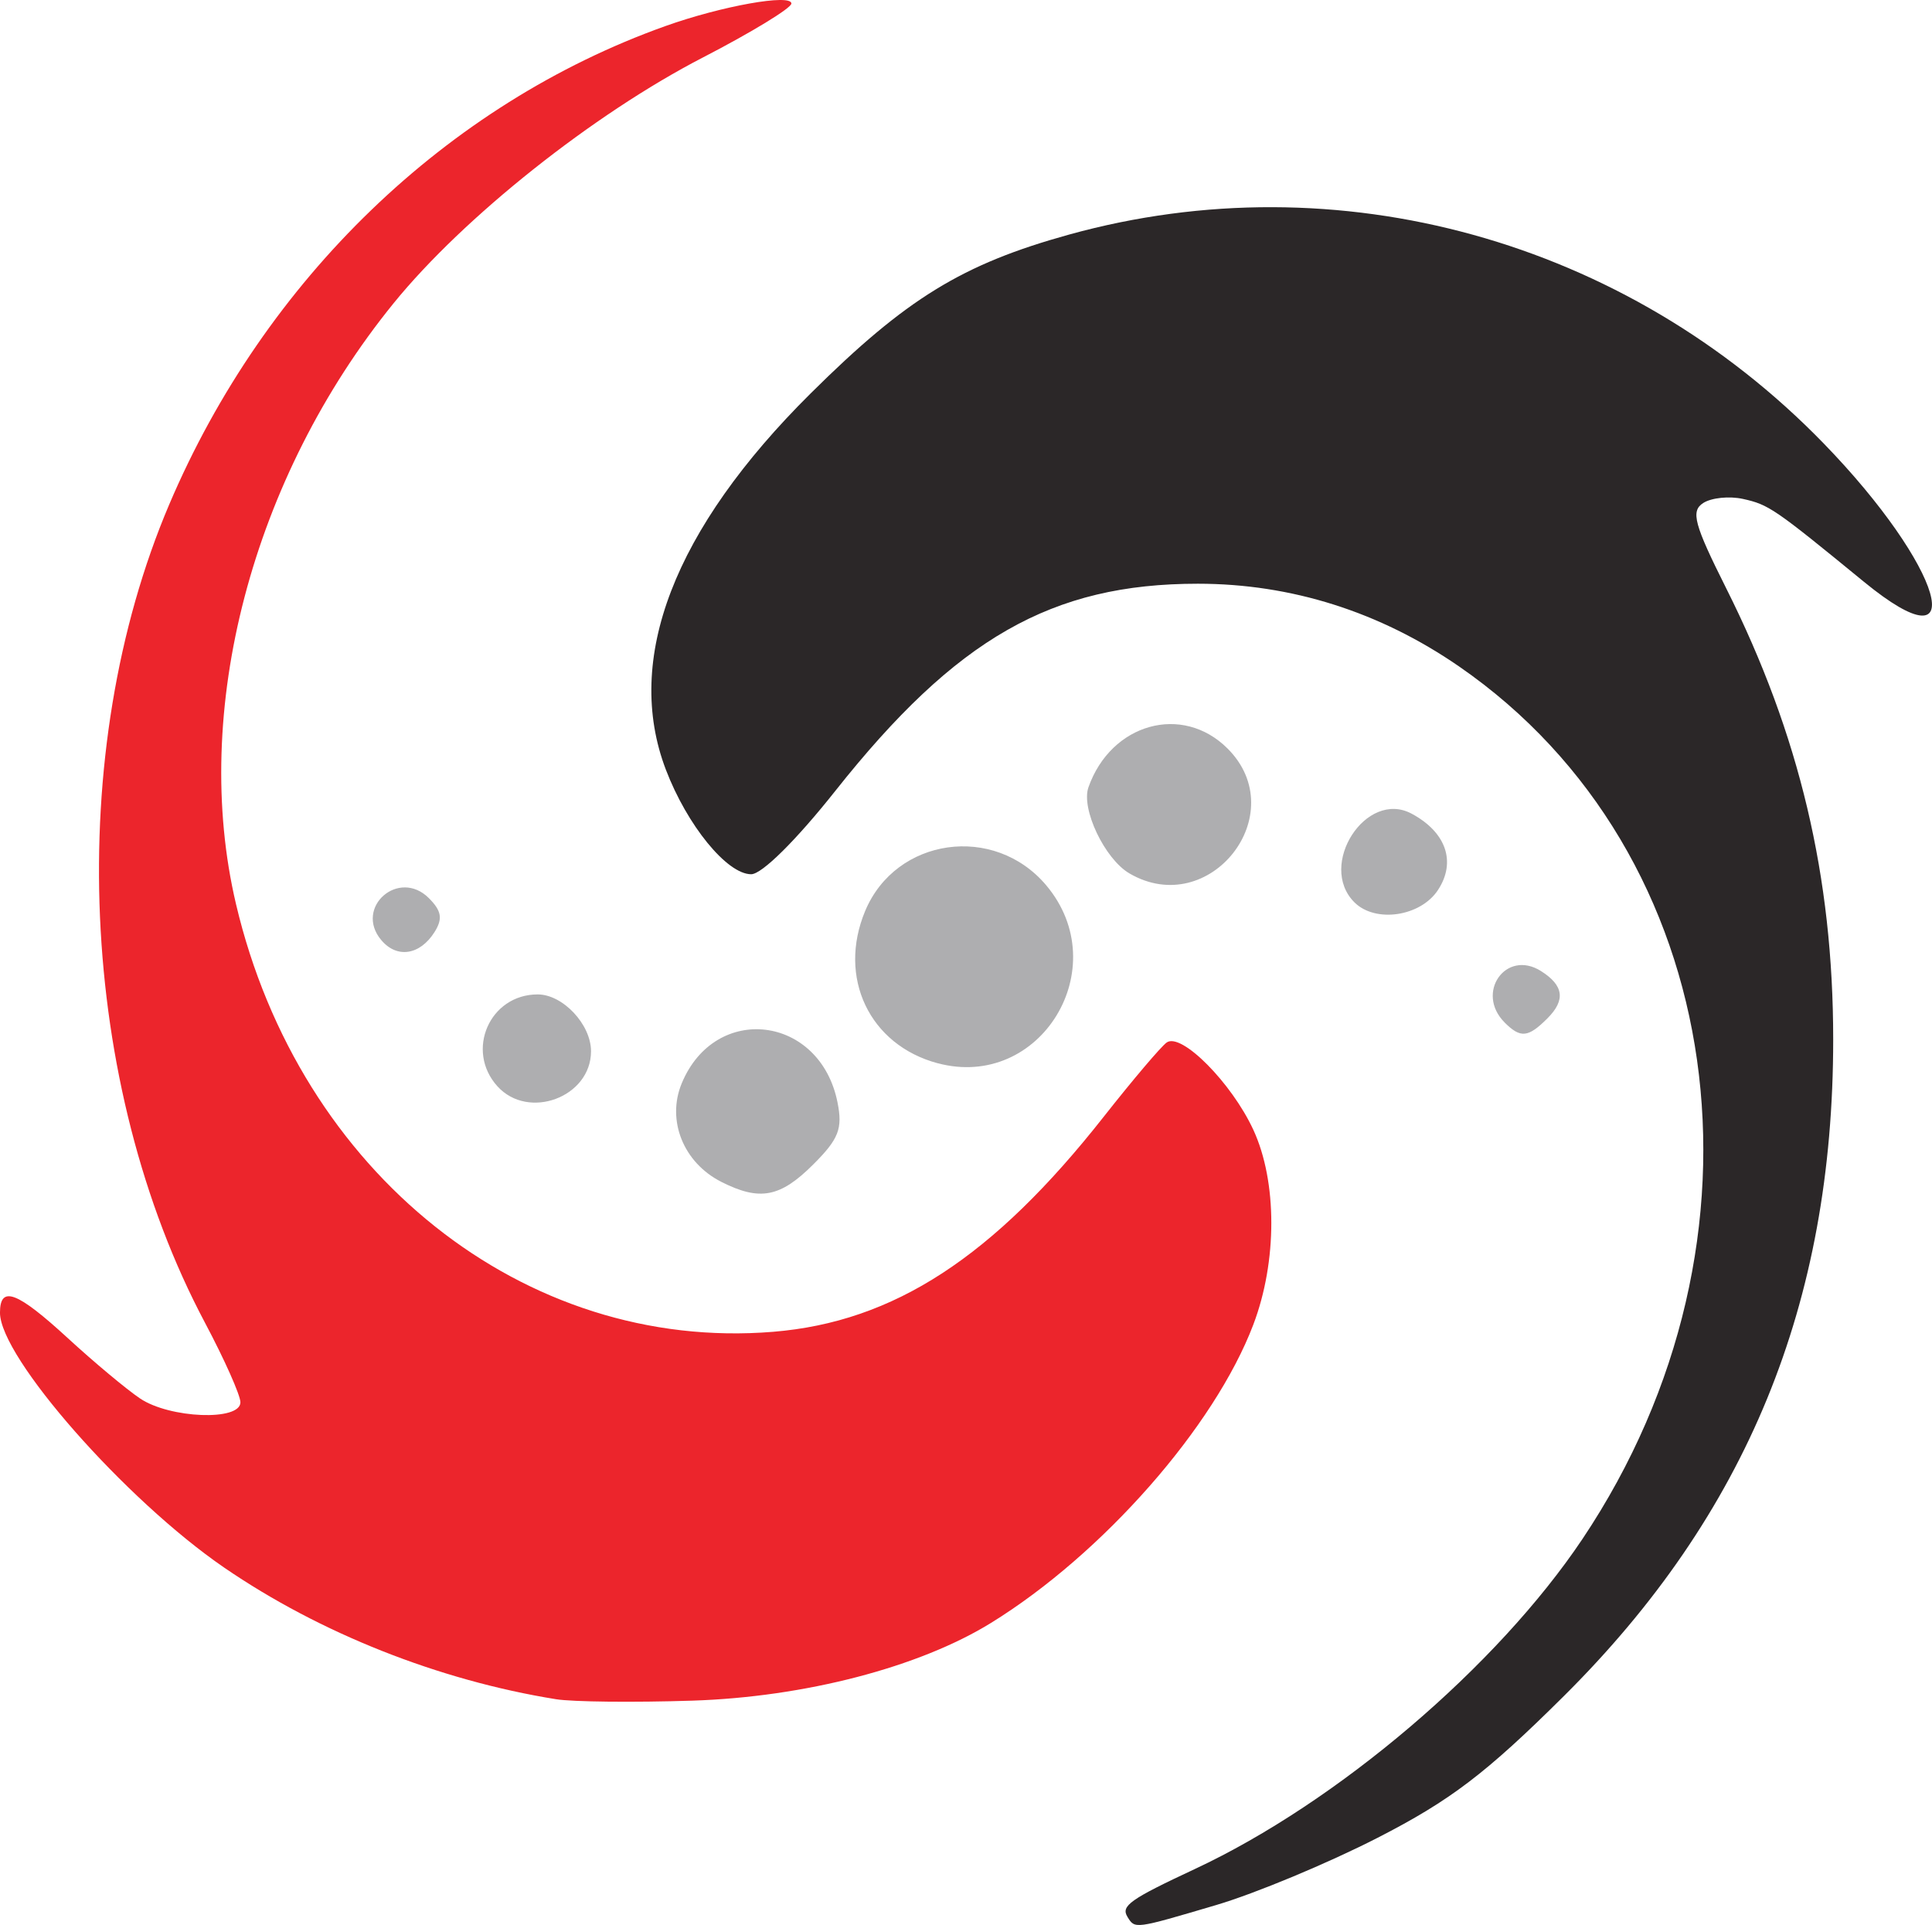
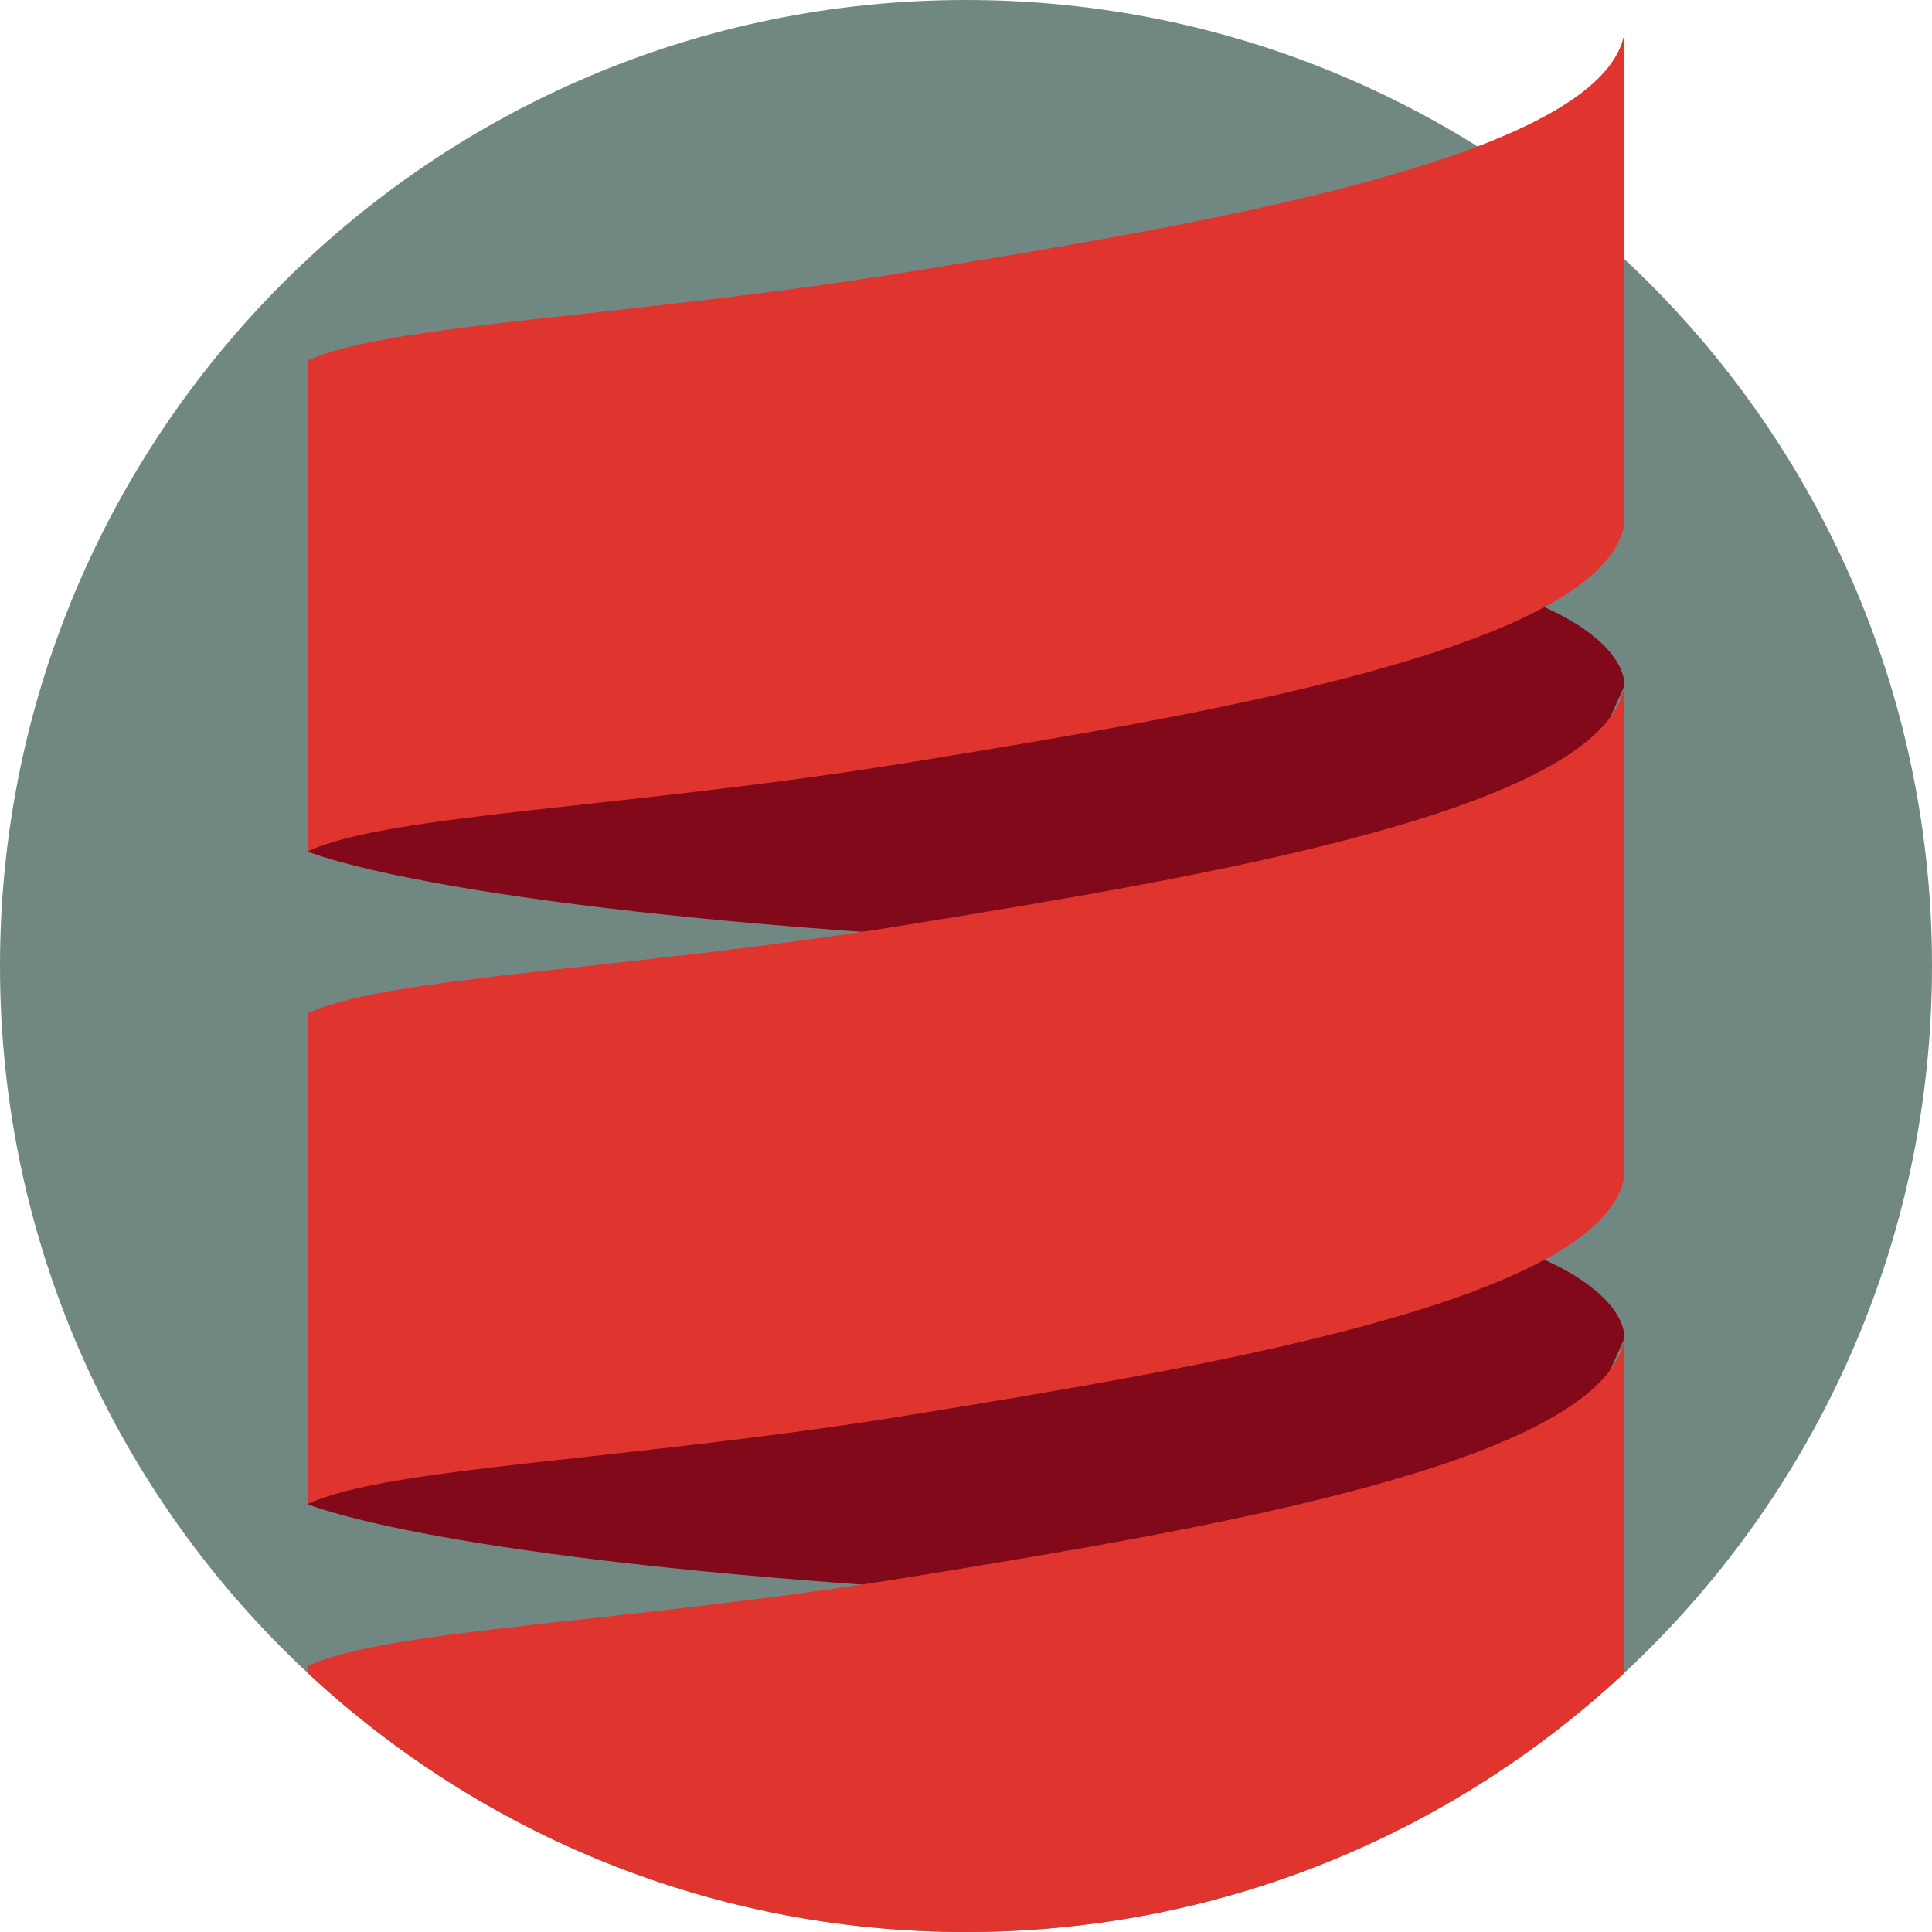
- <svg xmlns="http://www.w3.org/2000/svg" width="51.026mm" height="50.841mm" viewBox="0 0 51.026 50.841" version="1.1" id="svg8">
-   <defs id="defs2" />
-   <g id="layer1" transform="translate(-228.1192,-225.5179)">
-     <g id="g826" transform="translate(52.78573,-3.274052)">
-       <path id="path842" d="m 194.383,260.006 c -1,-0.506 -1.449,-1.624 -1.045,-2.6 0.886,-2.14 3.655,-1.802 4.115,0.502 0.139,0.694 0.033,0.966 -0.638,1.636 -0.875,0.875 -1.414,0.977 -2.433,0.462 z m -5.912,-2.523 c -0.854,-0.944 -0.205,-2.427 1.063,-2.427 0.665,0 1.409,0.793 1.409,1.501 0,1.212 -1.653,1.831 -2.473,0.925 z m 11.627,-0.609 c -1.801,-0.482 -2.649,-2.263 -1.915,-4.021 0.811,-1.942 3.409,-2.31 4.783,-0.678 1.831,2.176 -0.152,5.425 -2.868,4.698 z m 14.975,-1.076 c -0.784,-0.784 0.034,-1.943 0.959,-1.359 0.602,0.379 0.654,0.766 0.171,1.249 -0.511,0.511 -0.71,0.53 -1.131,0.11 z m -29.674,-2.181 c -0.715,-0.861 0.468,-1.897 1.261,-1.104 0.337,0.337 0.371,0.544 0.15,0.896 -0.386,0.613 -0.999,0.704 -1.41,0.208 z m 25.705,-0.994 c -0.982,-0.982 0.31,-2.984 1.511,-2.341 0.912,0.488 1.184,1.273 0.698,2.015 -0.461,0.704 -1.655,0.88 -2.209,0.326 z m -5.94,-0.762 c -0.654,-0.381 -1.285,-1.707 -1.083,-2.277 0.598,-1.69 2.482,-2.214 3.675,-1.021 1.728,1.728 -0.475,4.531 -2.592,3.298 z" style="fill:#aeaeb0;stroke-width:0.265" />
-       <path id="path840" d="m 190.018,273.671 c -3.099,-0.499 -6.243,-1.747 -8.768,-3.479 -2.612,-1.793 -5.917,-5.551 -5.917,-6.73 0,-0.731 0.45,-0.561 1.797,0.677 0.685,0.63 1.54,1.344 1.9,1.587 0.784,0.53 2.653,0.603 2.653,0.103 0,-0.187 -0.421,-1.132 -0.935,-2.1 -3.349,-6.307 -3.732,-15.065 -0.944,-21.616 2.531,-5.947 7.327,-10.57 13.105,-12.633 1.481,-0.529 3.326,-0.859 3.326,-0.595 0,0.12 -1.052,0.761 -2.337,1.425 -2.896,1.496 -6.326,4.221 -8.169,6.491 -3.745,4.612 -5.363,10.779 -4.162,15.871 1.675,7.105 7.613,11.833 14.186,11.295 3.186,-0.261 5.81,-1.968 8.733,-5.683 0.767,-0.974 1.515,-1.856 1.662,-1.959 0.387,-0.27 1.713,1.067 2.286,2.304 0.635,1.371 0.635,3.48 2.6e-4,5.15 -1.025,2.697 -3.979,6.057 -6.926,7.876 -1.898,1.172 -4.921,1.959 -7.894,2.054 -1.541,0.05 -3.159,0.033 -3.596,-0.038 z" style="fill:#ec252c;fill-opacity:1;stroke-width:0.265" />
-       <path id="path844" d="m 205.11,279.417 c -0.177,-0.287 0.07,-0.462 1.778,-1.26 3.768,-1.76 7.985,-5.351 10.239,-8.717 5.301,-7.918 3.856,-18.138 -3.258,-23.046 -2.093,-1.444 -4.433,-2.185 -6.899,-2.185 -3.858,0 -6.38,1.441 -9.572,5.468 -1.035,1.306 -1.942,2.205 -2.225,2.205 -0.639,0 -1.691,-1.29 -2.253,-2.761 -1.114,-2.916 0.208,-6.351 3.825,-9.94 2.522,-2.503 4.001,-3.412 6.826,-4.194 7.092,-1.965 14.708,0.142 19.925,5.514 3.165,3.258 3.973,6.039 1.063,3.655 -2.364,-1.936 -2.509,-2.035 -3.189,-2.186 -0.364,-0.081 -0.838,-0.032 -1.054,0.108 -0.333,0.216 -0.24,0.56 0.613,2.262 1.931,3.854 2.821,7.608 2.821,11.908 0,6.976 -2.284,12.542 -7.115,17.341 -2.054,2.041 -2.997,2.758 -4.922,3.744 -1.31,0.671 -3.228,1.47 -4.262,1.775 -2.163,0.639 -2.14,0.636 -2.341,0.31 z" style="fill:#2b2728;fill-opacity:1;stroke-width:0.265" />
-     </g>
+ <svg xmlns="http://www.w3.org/2000/svg" version="1.1" id="Capa_1" x="0px" y="0px" viewBox="0 0 512 512" style="enable-background:new 0 0 512 512;" xml:space="preserve">
+   <path style="fill:#718882;" d="M512,256c0,73.947-31.357,140.581-81.502,187.308C384.773,485.93,323.438,512,256,512  c-67.448,0-128.784-26.081-174.508-68.702C31.347,396.57,0,329.947,0,256C0,114.615,114.615,0,256,0S512,114.615,512,256z" />
+   <path style="fill:#81091A;" d="M430.497,181.71c0-13.776-31.379-33.293-87.632-30.614c-56.253,2.678-254.097,32.371-261.368,74.543  c0,0,31.284,13.568,155.271,21.891s182.249-40.18,182.249-40.18L430.497,181.71z" />
+   <path style="fill:#DF352E;" d="M430.497,138.772c-5.74,33.293-113.655,50.896-188.659,63.141  c-75.005,12.245-139.293,13.777-160.341,23.727V95.608c21.047-9.95,85.337-11.48,160.342-23.725s182.919-29.85,188.658-63.142  V138.772z" />
+   <path style="fill:#81091A;" d="M430.497,354.679c0-13.776-31.379-33.293-87.632-30.614c-56.253,2.678-254.097,32.371-261.368,74.543  c0,0,31.284,13.568,155.271,21.891c123.987,8.324,182.249-40.181,182.249-40.181L430.497,354.679z" />
+   <g>
+     <path style="fill:#DF352E;" d="M430.497,311.741c-5.74,33.293-113.655,50.896-188.659,63.141   c-75.005,12.245-139.293,13.777-160.341,23.726V268.577c21.047-9.95,85.337-11.48,160.342-23.725s182.919-29.849,188.659-63.141   v130.03H430.497z" />
+     <path style="fill:#DF352E;" d="M430.498,354.68v88.628C384.773,485.93,323.438,512,256,512   c-67.448,0-128.784-26.081-174.508-68.702v-1.755c21.055-9.947,85.337-11.473,160.35-23.719   C316.844,405.577,424.761,387.971,430.498,354.68z" />
  </g>
+   <g>
+ </g>
+   <g>
+ </g>
+   <g>
+ </g>
+   <g>
+ </g>
+   <g>
+ </g>
+   <g>
+ </g>
+   <g>
+ </g>
+   <g>
+ </g>
+   <g>
+ </g>
+   <g>
+ </g>
+   <g>
+ </g>
+   <g>
+ </g>
+   <g>
+ </g>
+   <g>
+ </g>
+   <g>
+ </g>
</svg>
